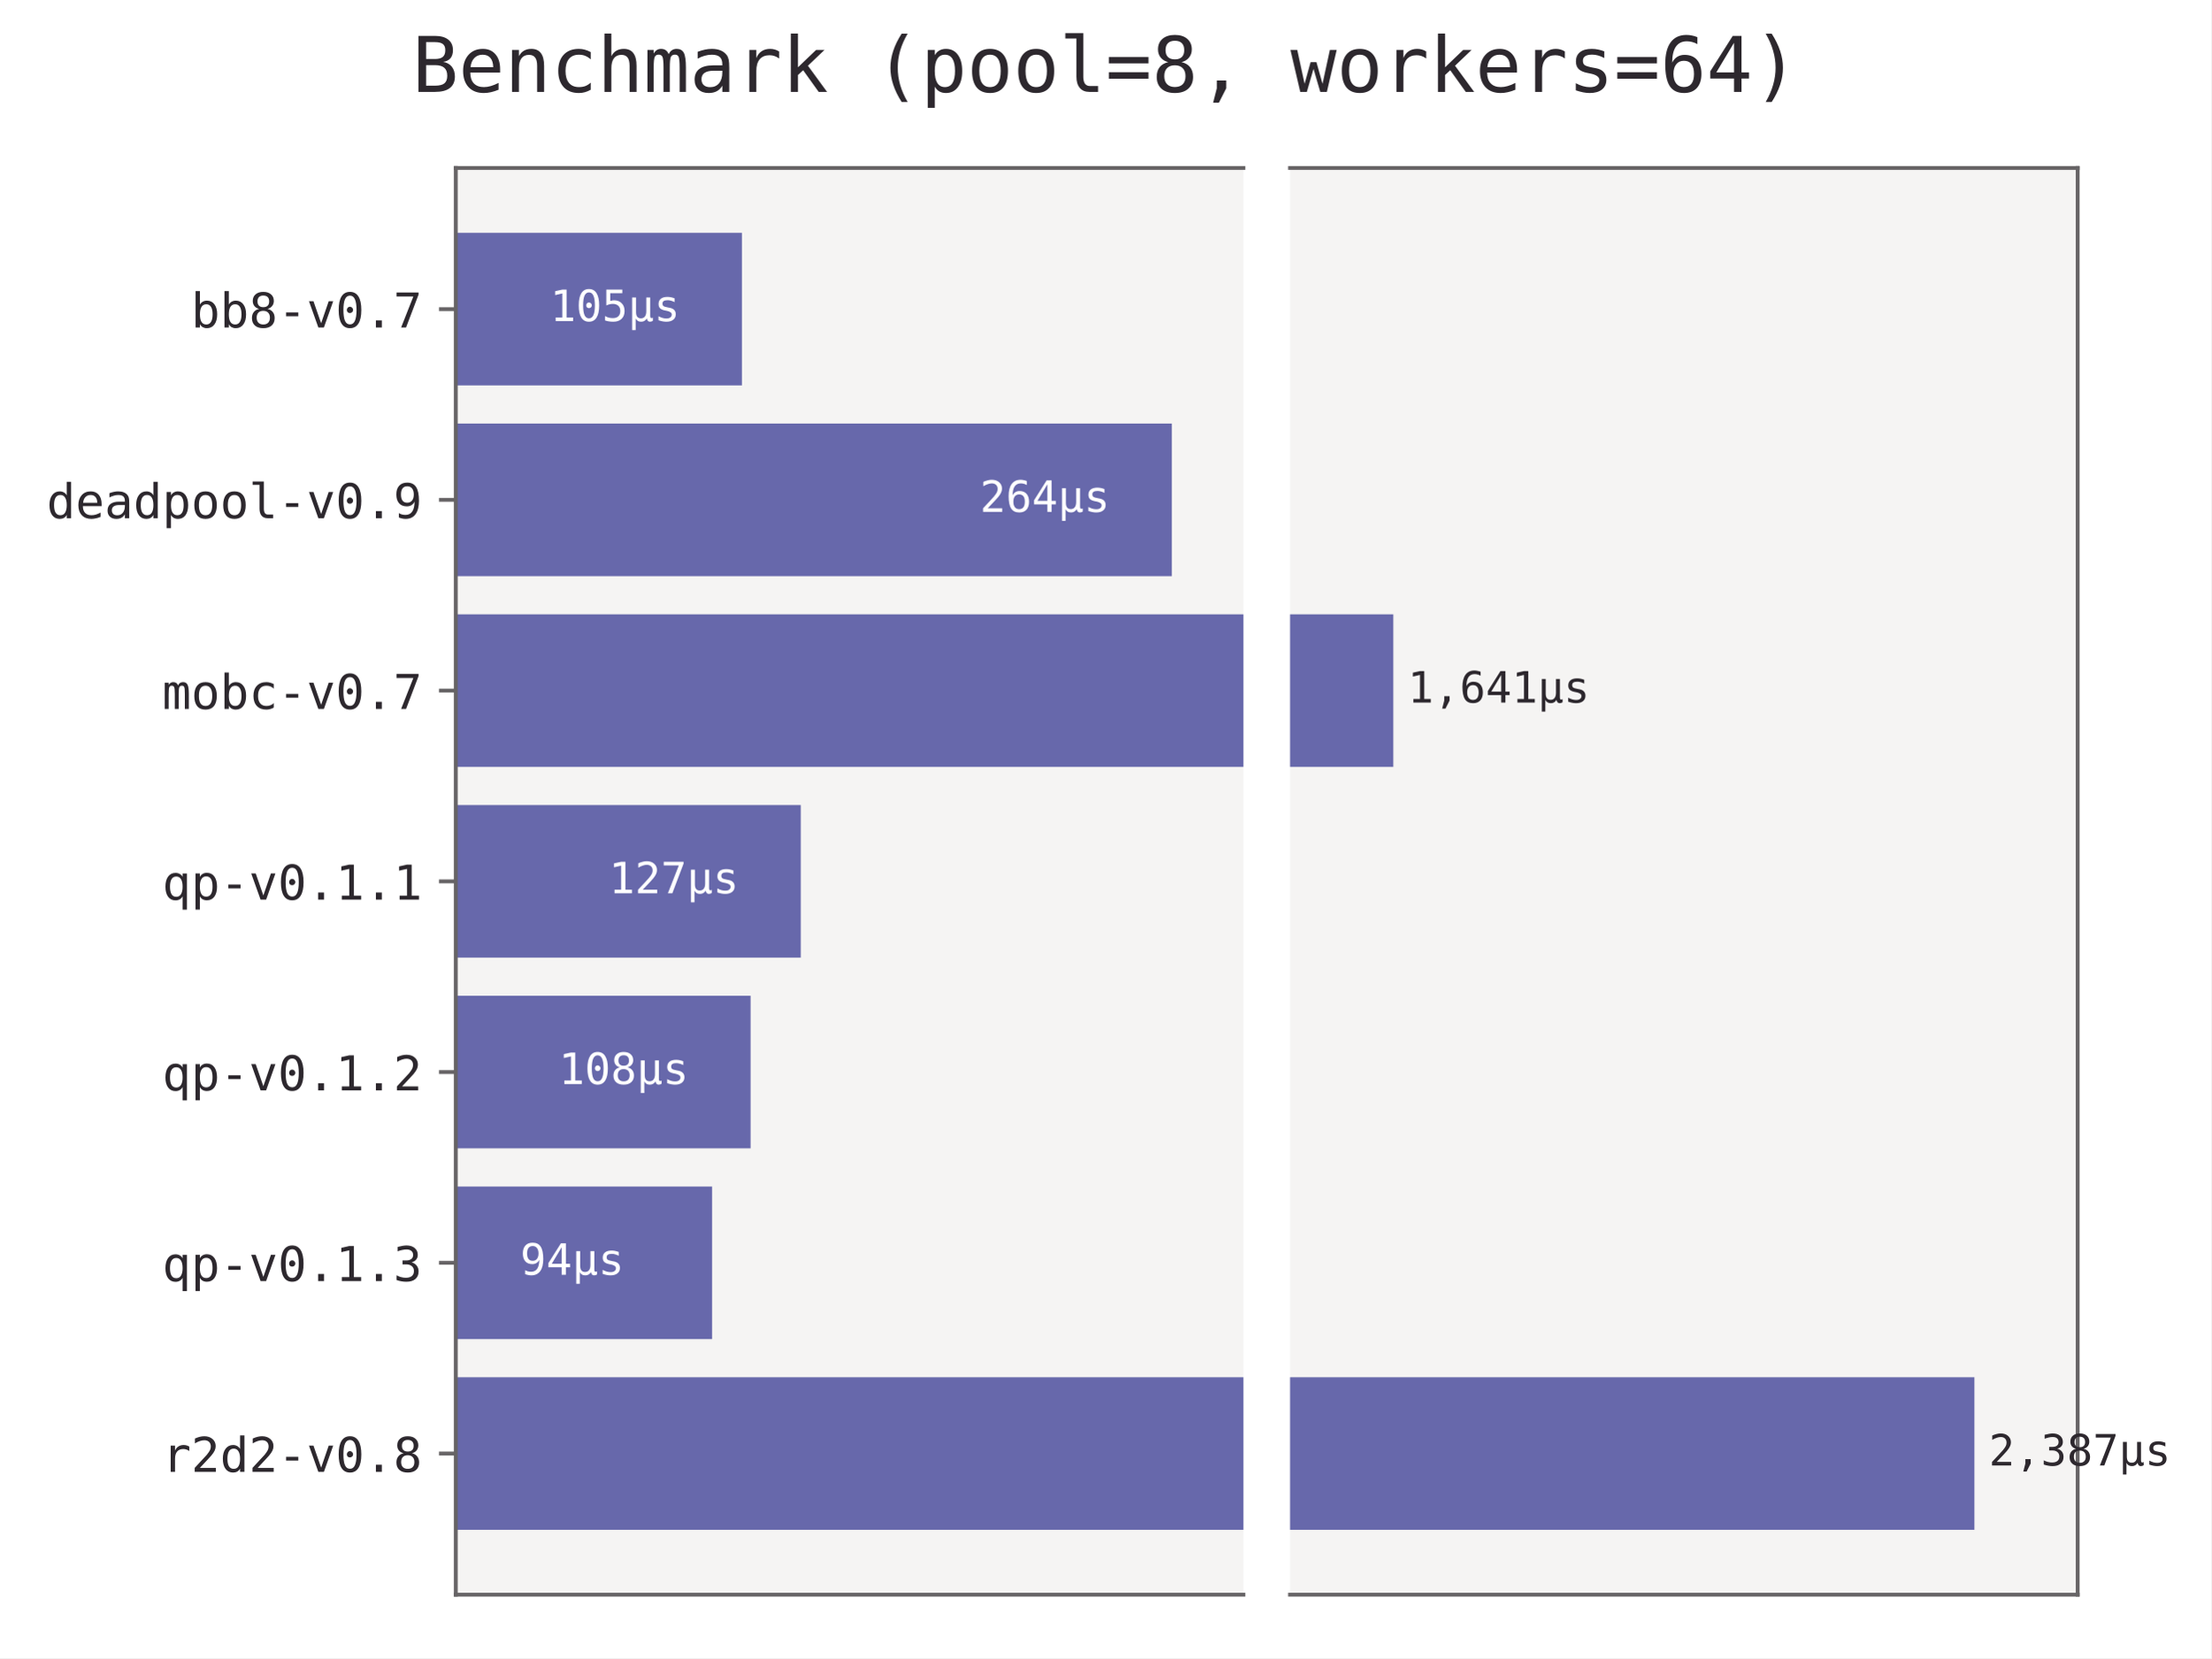
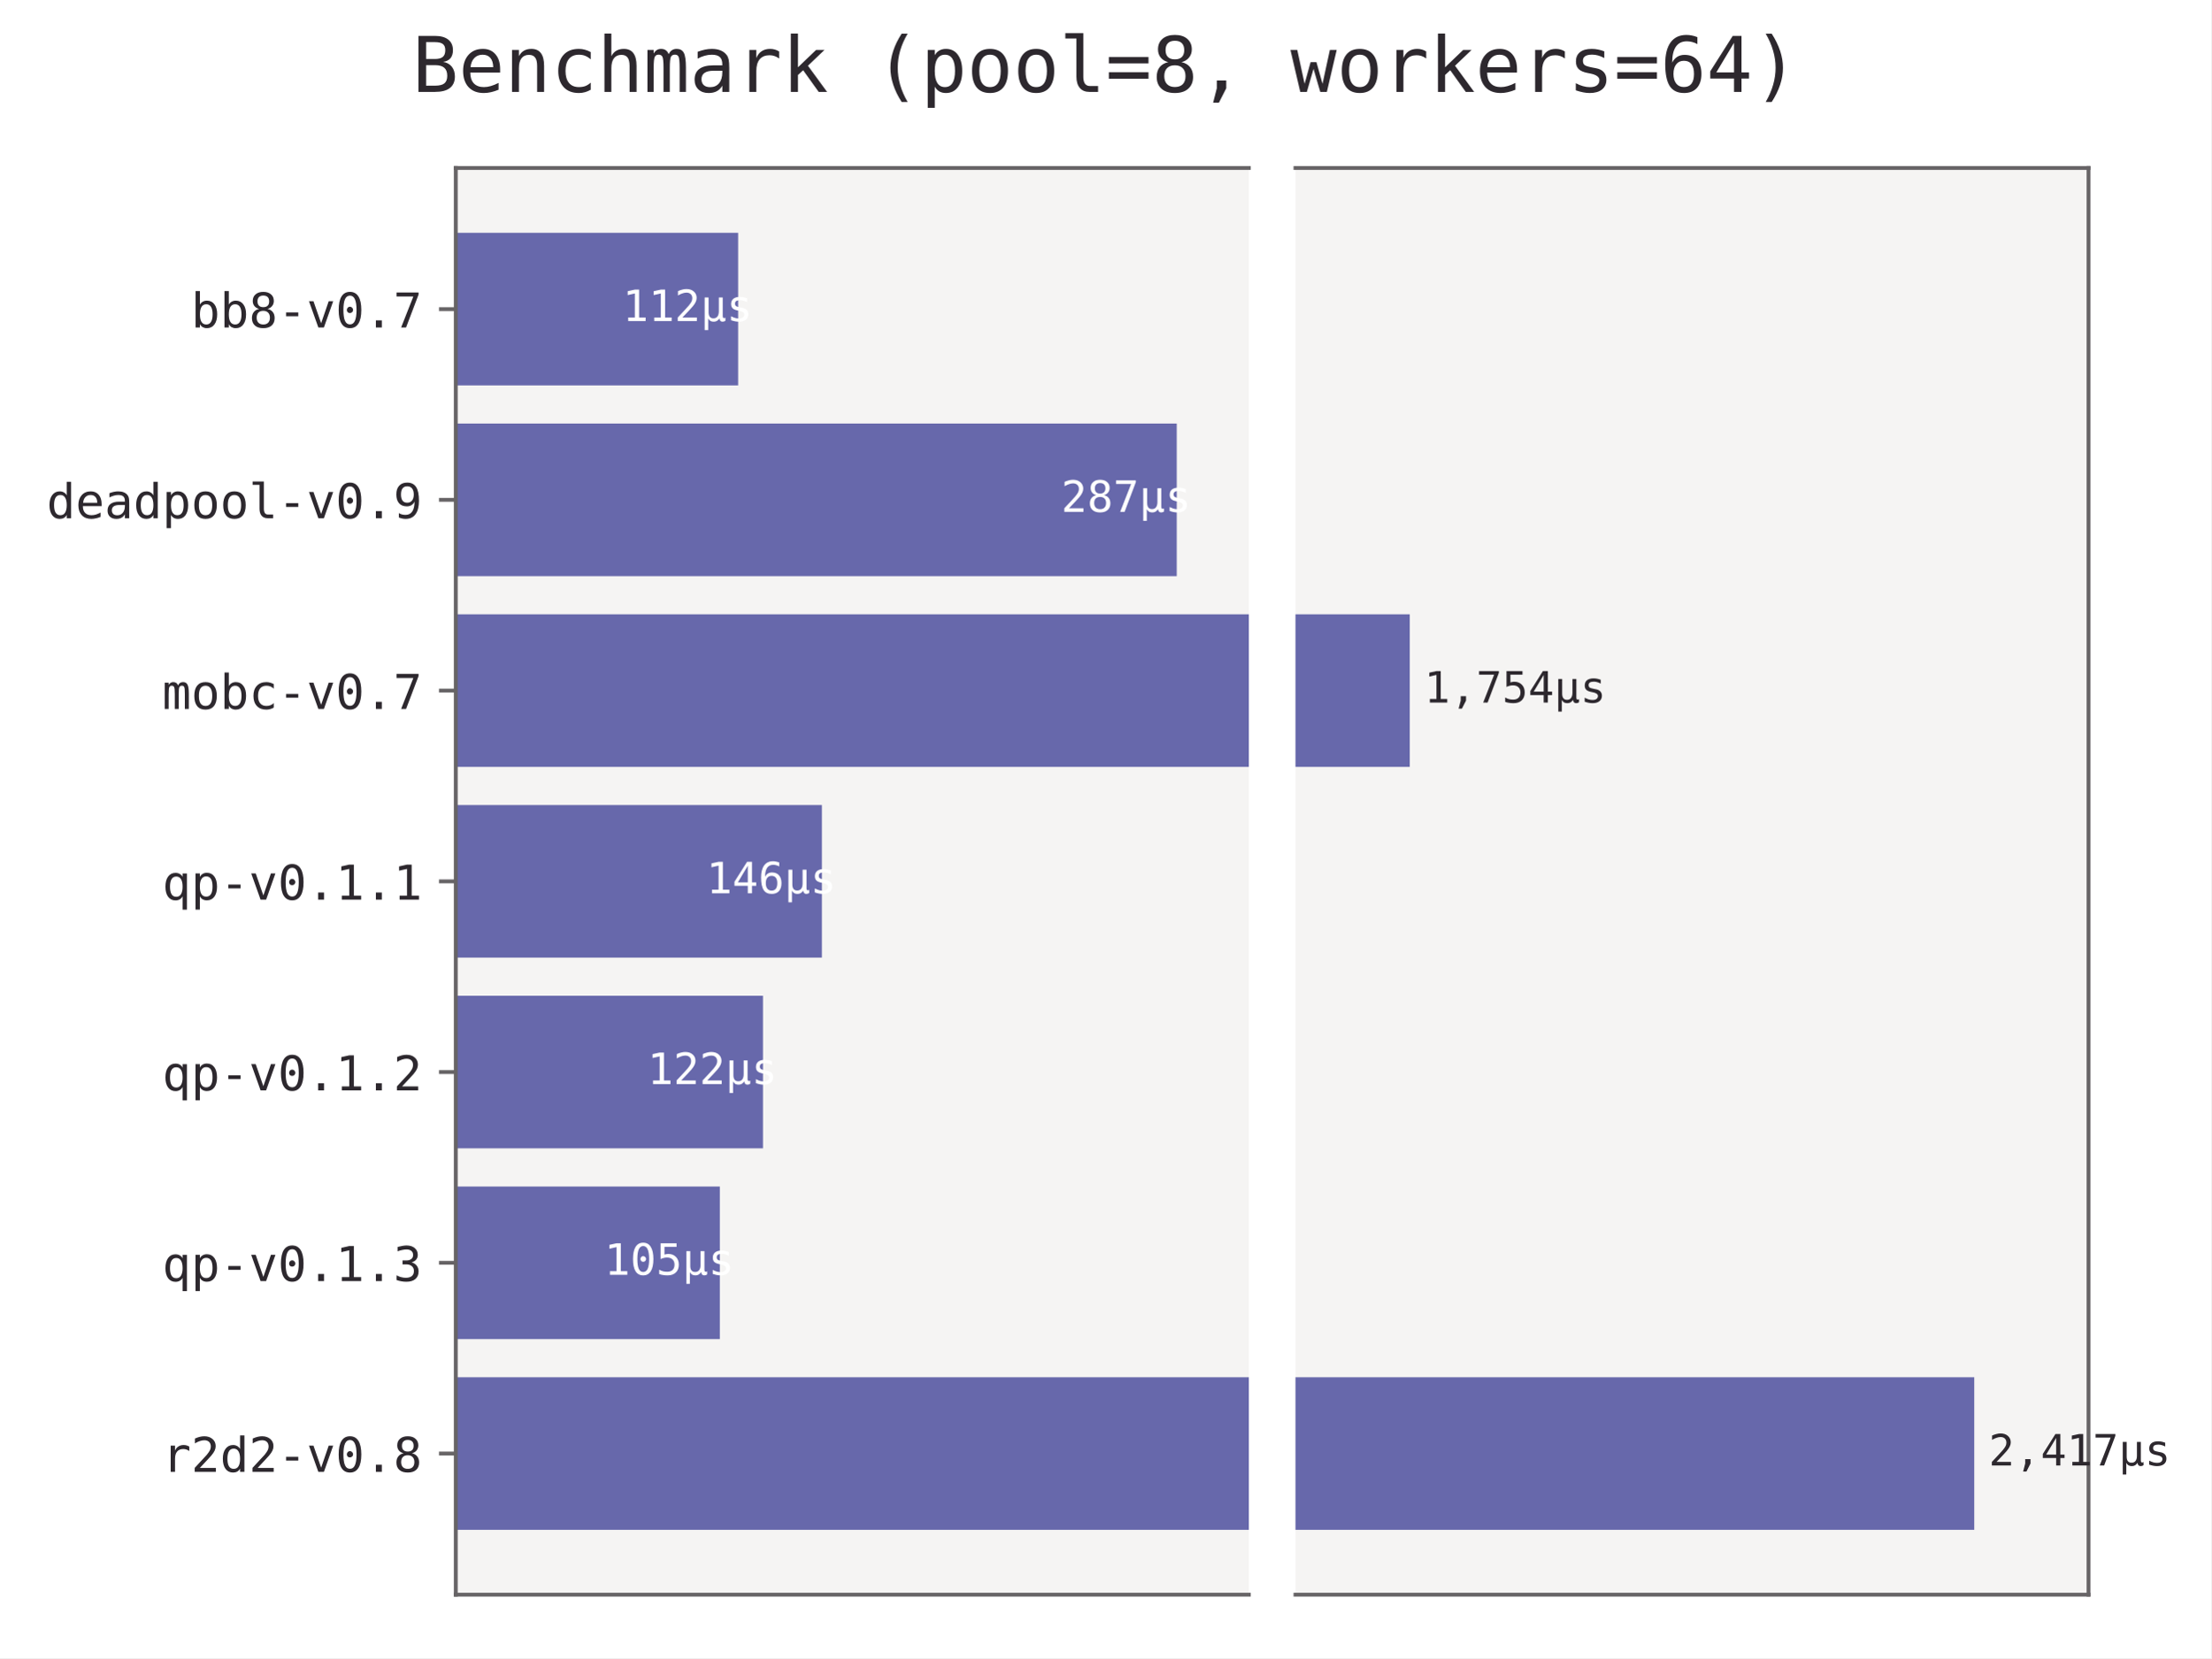
<svg xmlns="http://www.w3.org/2000/svg" xmlns:xlink="http://www.w3.org/1999/xlink" width="460.8pt" height="345.6pt" viewBox="0 0 460.8 345.6" version="1.1">
  <defs>
    <style type="text/css">*{stroke-linejoin: round; stroke-linecap: butt}</style>
  </defs>
  <g id="figure_1">
    <g id="patch_1">
      <path d="M 0 345.6  L 460.8 345.6  L 460.8 0  L 0 0  z " style="fill: #ffffff" />
    </g>
    <g id="axes_1">
      <g id="patch_2">
-         <path d="M 94.984 332.38  L 259.128 332.38  L 259.128 35.01  L 94.984 35.01  z " style="fill: #f5f4f3" />
+         <path d="M 94.984 332.38  L 260.259 332.38  L 260.259 35.01  L 94.984 35.01  z " style="fill: #f5f4f3" />
      </g>
      <g id="patch_3">
-         <path d="M 94.984 318.863  L 1444.54 318.863  L 1444.54 287.059  L 94.984 287.059  z " clip-path="url(#p7f157c8637)" style="fill: #6768ab" />
+         <path d="M 94.984 318.863  L 1358.485 318.863  L 1358.485 287.059  L 94.984 287.059  z " clip-path="url(#p1b71260365)" style="fill: #6768ab" />
      </g>
      <g id="patch_4">
-         <path d="M 94.984 279.108  L 148.399 279.108  L 148.399 247.304  L 94.984 247.304  z " clip-path="url(#p7f157c8637)" style="fill: #6768ab" />
+         <path d="M 94.984 279.108  L 150.015 279.108  L 150.015 247.304  L 94.984 247.304  z " clip-path="url(#p1b71260365)" style="fill: #6768ab" />
      </g>
      <g id="patch_5">
-         <path d="M 94.984 239.352  L 156.425 239.352  L 156.425 207.548  L 94.984 207.548  z " clip-path="url(#p7f157c8637)" style="fill: #6768ab" />
+         <path d="M 94.984 239.352  L 159.003 239.352  L 159.003 207.548  L 94.984 207.548  z " clip-path="url(#p1b71260365)" style="fill: #6768ab" />
      </g>
      <g id="patch_6">
-         <path d="M 94.984 199.597  L 166.882 199.597  L 166.882 167.793  L 94.984 167.793  z " clip-path="url(#p7f157c8637)" style="fill: #6768ab" />
+         <path d="M 94.984 199.597  L 171.285 199.597  L 171.285 167.793  L 94.984 167.793  z " clip-path="url(#p1b71260365)" style="fill: #6768ab" />
      </g>
      <g id="patch_7">
-         <path d="M 94.984 159.842  L 1022.648 159.842  L 1022.648 128.038  L 94.984 128.038  z " clip-path="url(#p7f157c8637)" style="fill: #6768ab" />
+         <path d="M 94.984 159.842  L 1011.744 159.842  L 1011.744 128.038  L 94.984 128.038  z " clip-path="url(#p1b71260365)" style="fill: #6768ab" />
      </g>
      <g id="patch_8">
-         <path d="M 94.984 120.086  L 244.206 120.086  L 244.206 88.282  L 94.984 88.282  z " clip-path="url(#p7f157c8637)" style="fill: #6768ab" />
+         <path d="M 94.984 120.086  L 245.234 120.086  L 245.234 88.282  L 94.984 88.282  z " clip-path="url(#p1b71260365)" style="fill: #6768ab" />
      </g>
      <g id="patch_9">
-         <path d="M 94.984 80.331  L 154.616 80.331  L 154.616 48.527  L 94.984 48.527  z " clip-path="url(#p7f157c8637)" style="fill: #6768ab" />
+         <path d="M 94.984 80.331  L 153.83 80.331  L 153.83 48.527  L 94.984 48.527  z " clip-path="url(#p1b71260365)" style="fill: #6768ab" />
      </g>
      <g id="matplotlib.axis_1">
        <g id="ytick_1">
          <g id="line2d_1">
            <defs>
-               <path id="m203b018e82" d="M 0 0  L -3.5 0  " style="stroke: #676466; stroke-width: 0.8" />
+               <path id="m8d7adb342f" d="M 0 0  L -3.5 0  " style="stroke: #676466; stroke-width: 0.8" />
            </defs>
            <g>
-               <use xlink:href="#m203b018e82" x="94.984" y="302.961" style="fill: #676466; stroke: #676466; stroke-width: 0.8" />
+               <use xlink:href="#m8d7adb342f" x="94.984" y="302.961" style="fill: #676466; stroke: #676466; stroke-width: 0.8" />
            </g>
          </g>
          <g id="text_1">
            <text style="fill: #2d282e; font: 10px 'monospace'; text-anchor: end" x="87.984" y="306.787" transform="rotate(-0, 87.98406, 306.7868)">r2d2-v0.8</text>
          </g>
        </g>
        <g id="ytick_2">
          <g id="line2d_2">
            <g>
-               <use xlink:href="#m203b018e82" x="94.984" y="263.206" style="fill: #676466; stroke: #676466; stroke-width: 0.8" />
+               <use xlink:href="#m8d7adb342f" x="94.984" y="263.206" style="fill: #676466; stroke: #676466; stroke-width: 0.8" />
            </g>
          </g>
          <g id="text_2">
            <text style="fill: #2d282e; font: 10px 'monospace'; text-anchor: end" x="87.984" y="267.021" transform="rotate(-0, 87.98406, 267.0213)">qp-v0.1.3</text>
          </g>
        </g>
        <g id="ytick_3">
          <g id="line2d_3">
            <g>
-               <use xlink:href="#m203b018e82" x="94.984" y="223.45" style="fill: #676466; stroke: #676466; stroke-width: 0.8" />
+               <use xlink:href="#m8d7adb342f" x="94.984" y="223.45" style="fill: #676466; stroke: #676466; stroke-width: 0.8" />
            </g>
          </g>
          <g id="text_3">
            <text style="fill: #2d282e; font: 10px 'monospace'; text-anchor: end" x="87.984" y="227.266" transform="rotate(-0, 87.98406, 227.266)">qp-v0.1.2</text>
          </g>
        </g>
        <g id="ytick_4">
          <g id="line2d_4">
            <g>
-               <use xlink:href="#m203b018e82" x="94.984" y="183.695" style="fill: #676466; stroke: #676466; stroke-width: 0.8" />
+               <use xlink:href="#m8d7adb342f" x="94.984" y="183.695" style="fill: #676466; stroke: #676466; stroke-width: 0.8" />
            </g>
          </g>
          <g id="text_4">
            <text style="fill: #2d282e; font: 10px 'monospace'; text-anchor: end" x="87.984" y="187.511" transform="rotate(-0, 87.98406, 187.5106)">qp-v0.1.1</text>
          </g>
        </g>
        <g id="ytick_5">
          <g id="line2d_5">
            <g>
-               <use xlink:href="#m203b018e82" x="94.984" y="143.94" style="fill: #676466; stroke: #676466; stroke-width: 0.8" />
+               <use xlink:href="#m8d7adb342f" x="94.984" y="143.94" style="fill: #676466; stroke: #676466; stroke-width: 0.8" />
            </g>
          </g>
          <g id="text_5">
            <text style="fill: #2d282e; font: 10px 'monospace'; text-anchor: end" x="87.984" y="147.765" transform="rotate(-0, 87.98406, 147.7654)">mobc-v0.7</text>
          </g>
        </g>
        <g id="ytick_6">
          <g id="line2d_6">
            <g>
-               <use xlink:href="#m203b018e82" x="94.984" y="104.184" style="fill: #676466; stroke: #676466; stroke-width: 0.8" />
+               <use xlink:href="#m8d7adb342f" x="94.984" y="104.184" style="fill: #676466; stroke: #676466; stroke-width: 0.8" />
            </g>
          </g>
          <g id="text_6">
            <text style="fill: #2d282e; font: 10px 'monospace'; text-anchor: end" x="87.984" y="108.01" transform="rotate(-0, 87.98406, 108.0101)">deadpool-v0.9</text>
          </g>
        </g>
        <g id="ytick_7">
          <g id="line2d_7">
            <g>
-               <use xlink:href="#m203b018e82" x="94.984" y="64.429" style="fill: #676466; stroke: #676466; stroke-width: 0.8" />
+               <use xlink:href="#m8d7adb342f" x="94.984" y="64.429" style="fill: #676466; stroke: #676466; stroke-width: 0.8" />
            </g>
          </g>
          <g id="text_7">
            <text style="fill: #2d282e; font: 10px 'monospace'; text-anchor: end" x="87.984" y="68.255" transform="rotate(-0, 87.98406, 68.25474)">bb8-v0.7</text>
          </g>
        </g>
      </g>
      <g id="patch_10">
        <path d="M 94.984 332.38  L 94.984 35.01  " style="fill: none; stroke: #676466; stroke-width: 0.8; stroke-linejoin: miter; stroke-linecap: square" />
      </g>
      <g id="patch_11">
-         <path d="M 94.984 332.38  L 259.128 332.38  " style="fill: none; stroke: #676466; stroke-width: 0.8; stroke-linejoin: miter; stroke-linecap: square" />
+         <path d="M 94.984 332.38  L 260.259 332.38  " style="fill: none; stroke: #676466; stroke-width: 0.8; stroke-linejoin: miter; stroke-linecap: square" />
      </g>
      <g id="patch_12">
-         <path d="M 94.984 35.01  L 259.128 35.01  " style="fill: none; stroke: #676466; stroke-width: 0.8; stroke-linejoin: miter; stroke-linecap: square" />
+         <path d="M 94.984 35.01  L 260.259 35.01  " style="fill: none; stroke: #676466; stroke-width: 0.8; stroke-linejoin: miter; stroke-linecap: square" />
      </g>
      <g id="text_8">
-         <text style="fill: #ffffff; font: 9px 'monospace'; text-anchor: start" x="108.399" y="265.703" transform="rotate(-0, 108.3987, 265.7032)">   94µs</text>
+         <text style="fill: #ffffff; font: 9px 'monospace'; text-anchor: end" x="153.015" y="265.703" transform="rotate(-0, 153.0146, 265.7032)">  105µs</text>
      </g>
      <g id="text_9">
-         <text style="fill: #ffffff; font: 9px 'monospace'; text-anchor: start" x="116.425" y="225.948" transform="rotate(-0, 116.4251, 225.9478)">  108µs</text>
+         <text style="fill: #ffffff; font: 9px 'monospace'; text-anchor: end" x="162.003" y="225.948" transform="rotate(-0, 162.0034, 225.9478)">  122µs</text>
      </g>
      <g id="text_10">
-         <text style="fill: #ffffff; font: 9px 'monospace'; text-anchor: start" x="126.882" y="186.192" transform="rotate(-0, 126.8818, 186.1925)">  127µs</text>
+         <text style="fill: #ffffff; font: 9px 'monospace'; text-anchor: end" x="174.285" y="186.192" transform="rotate(-0, 174.285, 186.1925)">  146µs</text>
      </g>
      <g id="text_11">
-         <text style="fill: #ffffff; font: 9px 'monospace'; text-anchor: start" x="204.206" y="106.682" transform="rotate(-0, 204.206, 106.6818)">  264µs</text>
+         <text style="fill: #ffffff; font: 9px 'monospace'; text-anchor: end" x="248.234" y="106.682" transform="rotate(-0, 248.2343, 106.6818)">  287µs</text>
      </g>
      <g id="text_12">
-         <text style="fill: #ffffff; font: 9px 'monospace'; text-anchor: start" x="114.616" y="66.926" transform="rotate(-0, 114.6164, 66.92646)">  105µs</text>
+         <text style="fill: #ffffff; font: 9px 'monospace'; text-anchor: end" x="156.83" y="66.926" transform="rotate(-0, 156.8296, 66.92646)">  112µs</text>
      </g>
    </g>
    <g id="axes_2">
      <g id="patch_13">
-         <path d="M 268.848 332.38  L 432.992 332.38  L 432.992 35.01  L 268.848 35.01  z " style="fill: #f5f4f3" />
+         <path d="M 269.979 332.38  L 435.255 332.38  L 435.255 35.01  L 269.979 35.01  z " style="fill: #f5f4f3" />
      </g>
      <g id="patch_14">
-         <path d="M 24.089 318.863  L 411.471 318.863  L 411.471 287.059  L 24.089 287.059  z " clip-path="url(#p5cb90d72a6)" style="fill: #6768ab" />
+         <path d="M -17.247 318.863  L 411.439 318.863  L 411.439 287.059  L -17.247 287.059  z " clip-path="url(#p19529a23e2)" style="fill: #6768ab" />
      </g>
      <g id="patch_15">
-         <path d="M 24.089 279.108  L 39.421 279.108  L 39.421 247.304  L 24.089 247.304  z " clip-path="url(#p5cb90d72a6)" style="fill: #6768ab" />
+         <path d="M -17.247 279.108  L 1.424 279.108  L 1.424 247.304  L -17.247 247.304  z " clip-path="url(#p19529a23e2)" style="fill: #6768ab" />
      </g>
      <g id="patch_16">
-         <path d="M 24.089 239.352  L 41.725 239.352  L 41.725 207.548  L 24.089 207.548  z " clip-path="url(#p5cb90d72a6)" style="fill: #6768ab" />
+         <path d="M -17.247 239.352  L 4.474 239.352  L 4.474 207.548  L -17.247 207.548  z " clip-path="url(#p19529a23e2)" style="fill: #6768ab" />
      </g>
      <g id="patch_17">
-         <path d="M 24.089 199.597  L 44.727 199.597  L 44.727 167.793  L 24.089 167.793  z " clip-path="url(#p5cb90d72a6)" style="fill: #6768ab" />
+         <path d="M -17.247 199.597  L 8.641 199.597  L 8.641 167.793  L -17.247 167.793  z " clip-path="url(#p19529a23e2)" style="fill: #6768ab" />
      </g>
      <g id="patch_18">
-         <path d="M 24.089 159.842  L 290.369 159.842  L 290.369 128.038  L 24.089 128.038  z " clip-path="url(#p5cb90d72a6)" style="fill: #6768ab" />
+         <path d="M -17.247 159.842  L 293.795 159.842  L 293.795 128.038  L -17.247 128.038  z " clip-path="url(#p19529a23e2)" style="fill: #6768ab" />
      </g>
      <g id="patch_19">
-         <path d="M 24.089 120.086  L 66.922 120.086  L 66.922 88.282  L 24.089 88.282  z " clip-path="url(#p5cb90d72a6)" style="fill: #6768ab" />
+         <path d="M -17.247 120.086  L 33.731 120.086  L 33.731 88.282  L -17.247 88.282  z " clip-path="url(#p19529a23e2)" style="fill: #6768ab" />
      </g>
      <g id="patch_20">
-         <path d="M 24.089 80.331  L 41.206 80.331  L 41.206 48.527  L 24.089 48.527  z " clip-path="url(#p5cb90d72a6)" style="fill: #6768ab" />
+         <path d="M -17.247 80.331  L 2.719 80.331  L 2.719 48.527  L -17.247 48.527  z " clip-path="url(#p19529a23e2)" style="fill: #6768ab" />
      </g>
      <g id="matplotlib.axis_2">
        <g id="ytick_8" />
        <g id="ytick_9" />
        <g id="ytick_10" />
        <g id="ytick_11" />
        <g id="ytick_12" />
        <g id="ytick_13" />
        <g id="ytick_14" />
      </g>
      <g id="patch_21">
-         <path d="M 432.992 332.38  L 432.992 35.01  " style="fill: none; stroke: #676466; stroke-width: 0.8; stroke-linejoin: miter; stroke-linecap: square" />
+         <path d="M 435.255 332.38  L 435.255 35.01  " style="fill: none; stroke: #676466; stroke-width: 0.8; stroke-linejoin: miter; stroke-linecap: square" />
      </g>
      <g id="patch_22">
-         <path d="M 268.848 332.38  L 432.992 332.38  " style="fill: none; stroke: #676466; stroke-width: 0.8; stroke-linejoin: miter; stroke-linecap: square" />
+         <path d="M 269.979 332.38  L 435.255 332.38  " style="fill: none; stroke: #676466; stroke-width: 0.8; stroke-linejoin: miter; stroke-linecap: square" />
      </g>
      <g id="patch_23">
-         <path d="M 268.848 35.01  L 432.992 35.01  " style="fill: none; stroke: #676466; stroke-width: 0.8; stroke-linejoin: miter; stroke-linecap: square" />
+         <path d="M 269.979 35.01  L 435.255 35.01  " style="fill: none; stroke: #676466; stroke-width: 0.8; stroke-linejoin: miter; stroke-linecap: square" />
      </g>
      <g id="text_13">
-         <text style="fill: #2d282e; font: 9px 'monospace'; text-anchor: start" x="414.471" y="305.459" transform="rotate(-0, 414.4711, 305.4585)">2,387µs</text>
+         <text style="fill: #2d282e; font: 9px 'monospace'; text-anchor: start" x="414.439" y="305.459" transform="rotate(-0, 414.4388, 305.4585)">2,417µs</text>
      </g>
      <g id="text_14">
-         <text style="fill: #2d282e; font: 9px 'monospace'; text-anchor: start" x="293.369" y="146.437" transform="rotate(-0, 293.3695, 146.4372)">1,641µs</text>
+         <text style="fill: #2d282e; font: 9px 'monospace'; text-anchor: start" x="296.795" y="146.437" transform="rotate(-0, 296.7952, 146.4372)">1,754µs</text>
      </g>
    </g>
    <g id="text_15">
      <text style="fill: #2d282e; font: 16px 'monospace'; text-anchor: middle" x="230.4" y="19.154" transform="rotate(-0, 230.4, 19.1545)">Benchmark (pool=8, workers=64)</text>
    </g>
  </g>
  <defs>
-     <clipPath id="p7f157c8637">
-       <rect x="94.984" y="35.01" width="164.144" height="297.37" />
+     <clipPath id="p1b71260365">
+       <rect x="94.984" y="35.01" width="165.275" height="297.37" />
    </clipPath>
-     <clipPath id="p5cb90d72a6">
-       <rect x="268.848" y="35.01" width="164.144" height="297.37" />
+     <clipPath id="p19529a23e2">
+       <rect x="269.979" y="35.01" width="165.275" height="297.37" />
    </clipPath>
  </defs>
</svg>
